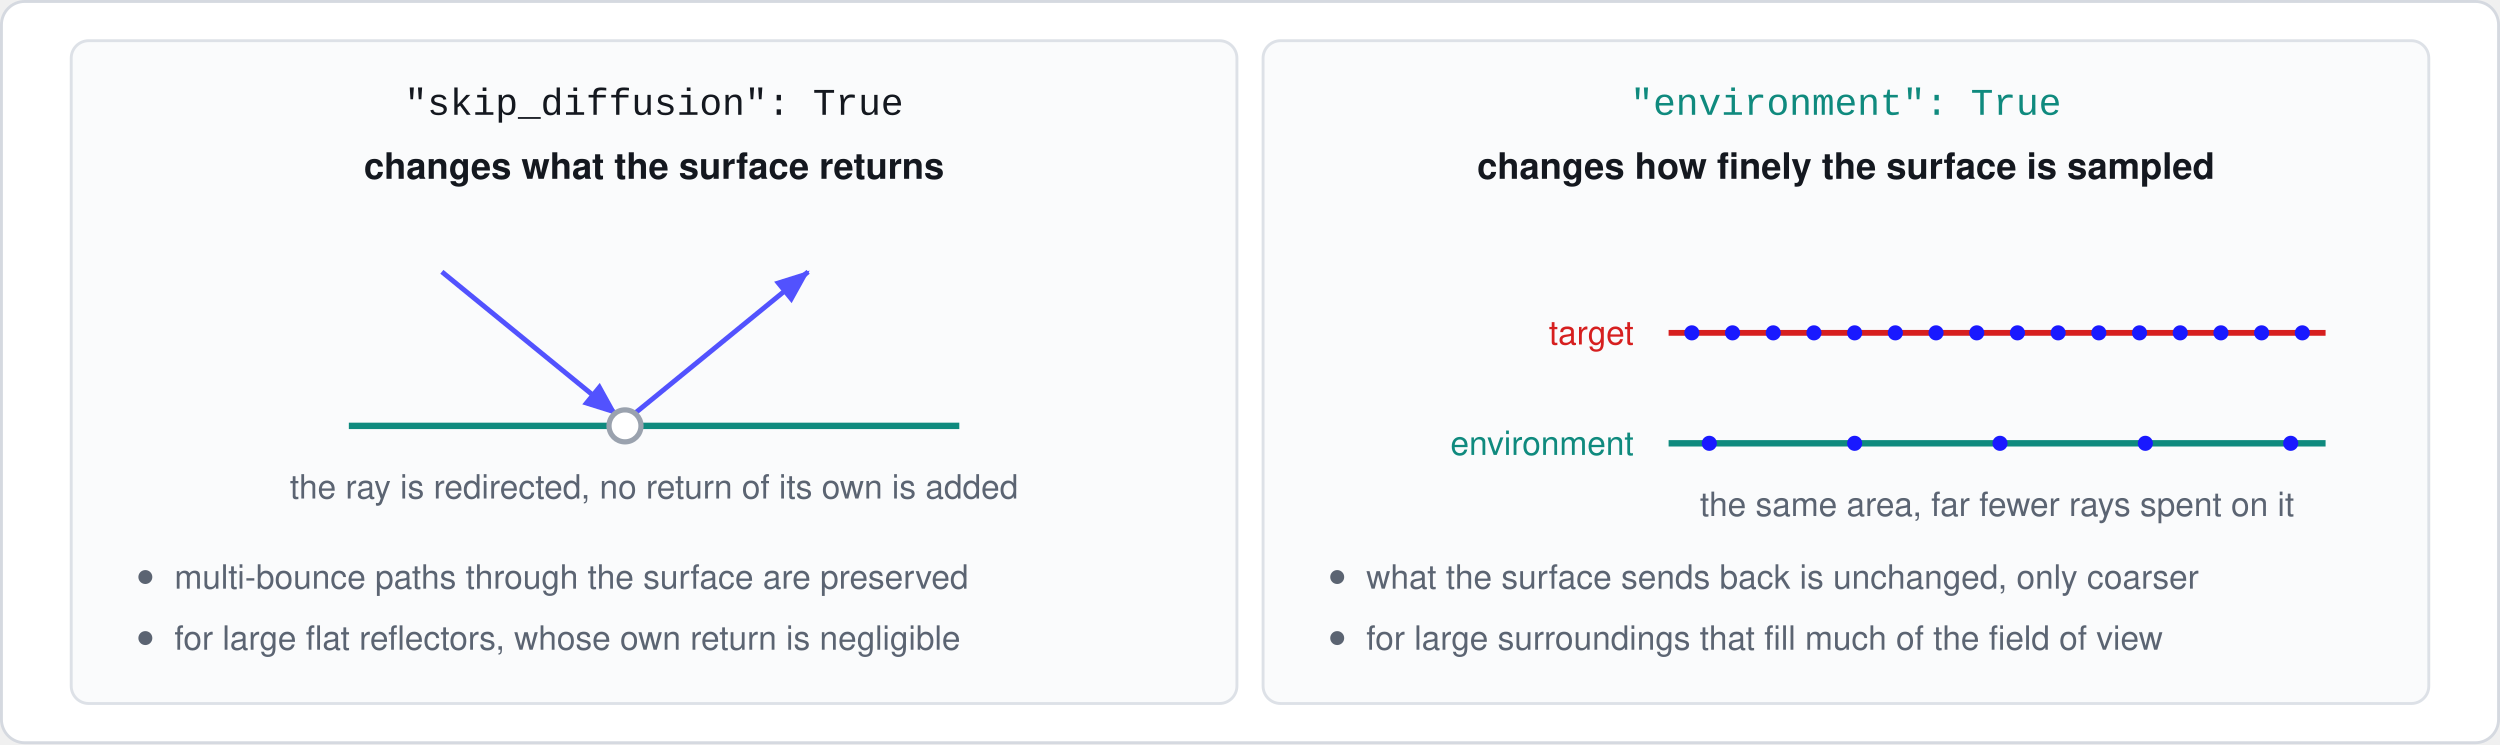
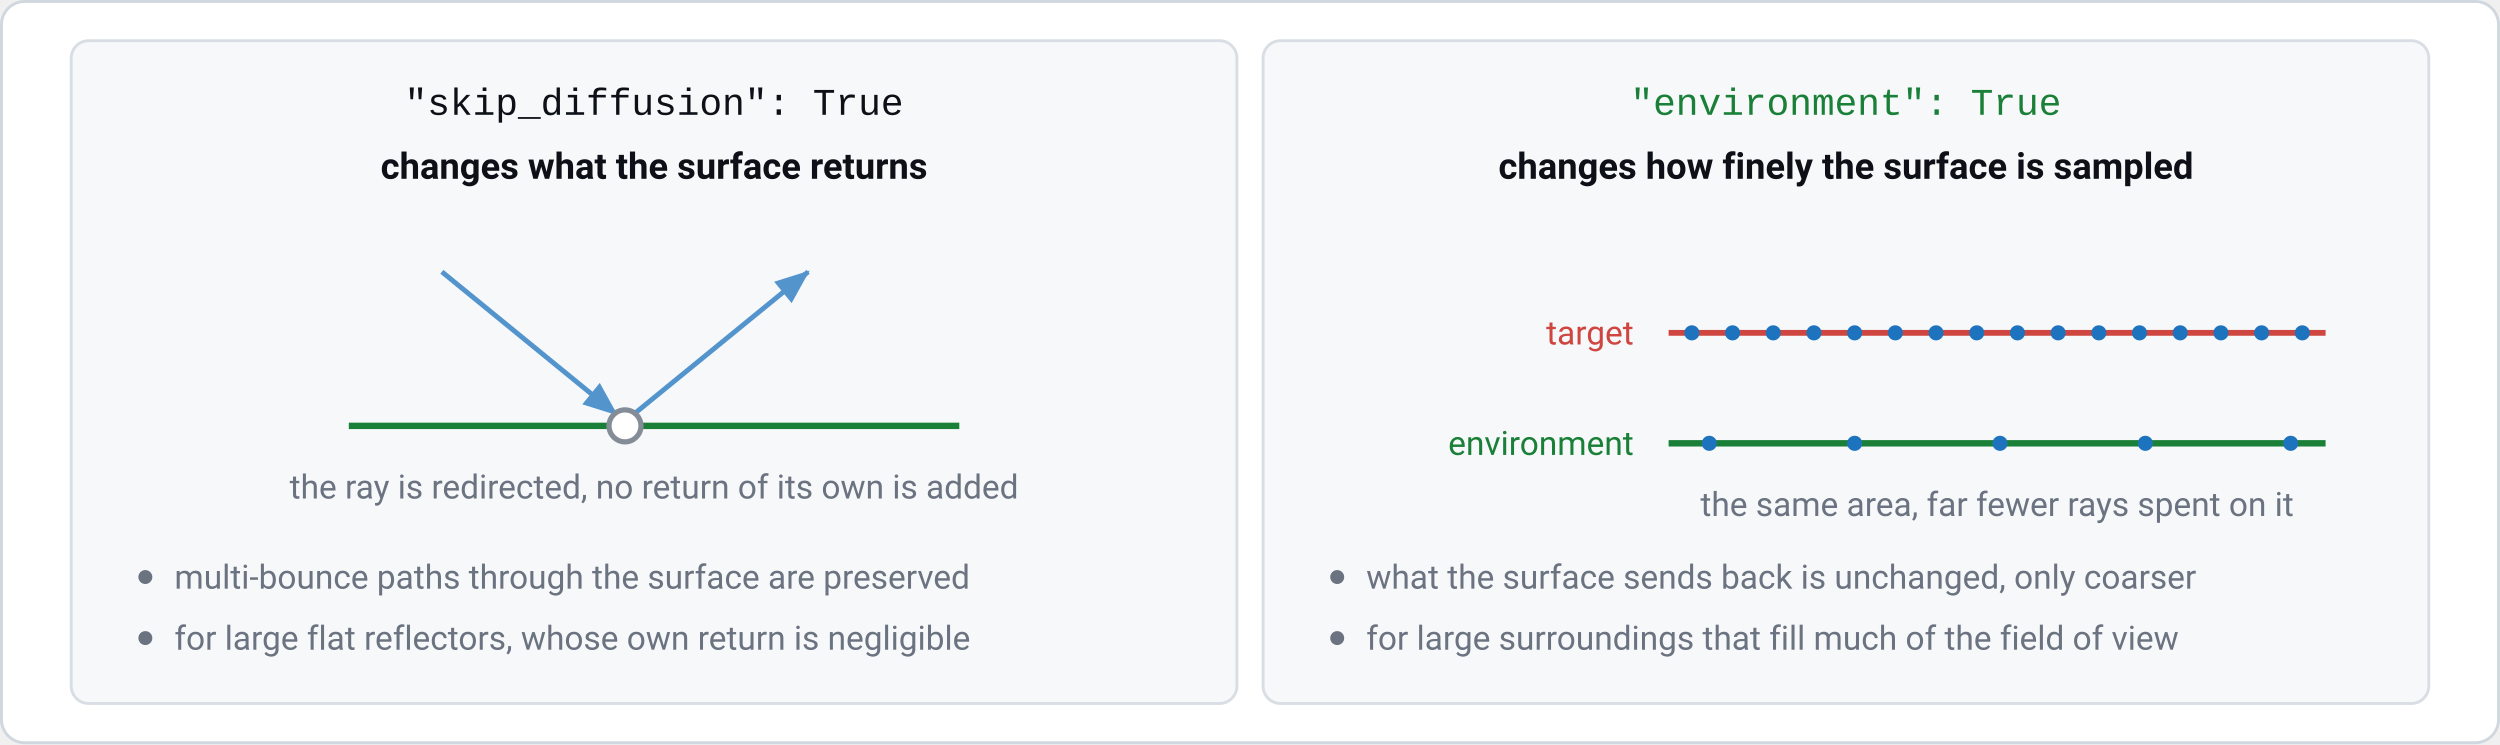
<svg xmlns="http://www.w3.org/2000/svg" viewBox="0 0 860 256" width="860" height="256" role="img" aria-label="How skip_diffusion and environment differ">
  <style>
-     .bg    { fill:#ffffff; stroke:#d5d9e0; stroke-width:1 }
-     .panel { fill:#fafbfc; stroke:#dde1e7; stroke-width:1 }
-     .ttl   { font:600 17px 'Segoe UI',Helvetica,Arial,sans-serif; fill:#14181f }
-     .sub   { font:13px 'Segoe UI',Helvetica,Arial,sans-serif; fill:#5b6472 }
-     .lbl   { font:11.5px 'Segoe UI',Helvetica,Arial,sans-serif; fill:#5b6472 }
-     .big   { font:600 12.5px 'Segoe UI',Helvetica,Arial,sans-serif; fill:#14181f }
-     .cap   { font:12px 'Segoe UI',Helvetica,Arial,sans-serif; fill:#5b6472 }
+     .bg    { fill:#ffffff; stroke:#d0d7de; stroke-width:1 }
+     .panel { fill:#f6f8fa; stroke:#d8dee4; stroke-width:1 }
+     .ttl   { font:600 17px 'IBM Plex Sans','Segoe UI',Roboto,Helvetica,Arial,sans-serif; fill:#0d1117 }
+     .sub   { font:13px 'IBM Plex Sans','Segoe UI',Roboto,Helvetica,Arial,sans-serif; fill:#6b7280 }
+     .lbl   { font:11.5px 'IBM Plex Sans','Segoe UI',Roboto,Helvetica,Arial,sans-serif; fill:#6b7280 }
+     .big   { font:600 12.5px 'IBM Plex Sans','Segoe UI',Roboto,Helvetica,Arial,sans-serif; fill:#0d1117 }
+     .cap   { font:12px 'IBM Plex Sans','Segoe UI',Roboto,Helvetica,Arial,sans-serif; fill:#6b7280 }
    .code  { font:13px 'IBM Plex Mono',Consolas,'Courier New',monospace }
-     .mono  { font:12.5px 'IBM Plex Mono',Consolas,'Courier New',monospace; fill:#14181f }
-     .env   { fill:#0f8a7e }
-     .ray   { fill:#1919ff }
-     .tgt   { fill:#d61f1f }
-     .ink   { fill:#14181f }
+     .mono  { font:12.5px 'IBM Plex Mono',Consolas,'Courier New',monospace; fill:#0d1117 }
+     .env   { fill:#1a7f37 }
+     .ray   { fill:#1e73be }
+     .tgt   { fill:#cf4640 }
+     .ink   { fill:#0d1117 }
  </style>
  <defs>
    <marker id="cArr" markerWidth="8" markerHeight="7" refX="6.6" refY="2.8" orient="auto">
-       <path d="M0,0 L7,2.8 L0,5.6 z" fill="#1919ff" />
+       <path d="M0,0 L7,2.8 L0,5.6 z" fill="#1e73be" />
    </marker>
  </defs>
  <rect class="bg" x="0.5" y="0.5" width="859" height="255" rx="8" />
  <g id="fig" transform="translate(0,-58.5)">
    <rect class="panel" x="24.5" y="72.5" width="401" height="228" rx="6" />
    <text class="code ink" x="225" y="98" text-anchor="middle">"skip_diffusion": True</text>
    <text class="big" x="225" y="120" text-anchor="middle">changes what the surface returns</text>
-     <line x1="120" y1="205" x2="330" y2="205" stroke="#0f8a7e" stroke-width="2.2" />
-     <line x1="152" y1="152" x2="212" y2="201" stroke="#1919ff" stroke-width="1.7" opacity="0.75" marker-end="url(#cArr)" />
-     <line x1="218" y1="201" x2="278" y2="152" stroke="#1919ff" stroke-width="1.7" opacity="0.75" marker-end="url(#cArr)" />
-     <circle cx="215" cy="205" r="5.5" fill="#ffffff" stroke="#9aa2ae" stroke-width="1.8" />
+     <line x1="120" y1="205" x2="330" y2="205" stroke="#1a7f37" stroke-width="2.2" />
+     <line x1="152" y1="152" x2="212" y2="201" stroke="#1e73be" stroke-width="1.7" opacity="0.75" marker-end="url(#cArr)" />
+     <line x1="218" y1="201" x2="278" y2="152" stroke="#1e73be" stroke-width="1.7" opacity="0.75" marker-end="url(#cArr)" />
+     <circle cx="215" cy="205" r="5.5" fill="#ffffff" stroke="#848d97" stroke-width="1.8" />
    <text class="lbl" x="225" y="230" text-anchor="middle">the ray is redirected, no return of its own is added</text>
-     <circle cx="50" cy="257" r="2.4" fill="#5b6472" />
+     <circle cx="50" cy="257" r="2.4" fill="#6b7280" />
    <text class="lbl" x="60" y="261">multi-bounce paths through the surface are preserved</text>
-     <circle cx="50" cy="278" r="2.4" fill="#5b6472" />
+     <circle cx="50" cy="278" r="2.4" fill="#6b7280" />
    <text class="lbl" x="60" y="282">for large flat reflectors, whose own return is negligible</text>
    <rect class="panel" x="434.5" y="72.5" width="401" height="228" rx="6" />
    <text class="code env" x="635" y="98" text-anchor="middle">"environment": True</text>
    <text class="big" x="635" y="120" text-anchor="middle">changes how finely the surface is sampled</text>
    <text class="lbl tgt" x="562" y="177" text-anchor="end">target</text>
-     <line x1="574" y1="173" x2="800" y2="173" stroke="#d61f1f" stroke-width="2" />
-     <g fill="#1919ff">
+     <line x1="574" y1="173" x2="800" y2="173" stroke="#cf4640" stroke-width="2" />
+     <g fill="#1e73be">
      <circle cx="582" cy="173" r="2.6" />
      <circle cx="596" cy="173" r="2.6" />
      <circle cx="610" cy="173" r="2.6" />
      <circle cx="624" cy="173" r="2.6" />
      <circle cx="638" cy="173" r="2.6" />
      <circle cx="652" cy="173" r="2.6" />
      <circle cx="666" cy="173" r="2.6" />
      <circle cx="680" cy="173" r="2.6" />
      <circle cx="694" cy="173" r="2.6" />
      <circle cx="708" cy="173" r="2.6" />
      <circle cx="722" cy="173" r="2.6" />
      <circle cx="736" cy="173" r="2.6" />
      <circle cx="750" cy="173" r="2.6" />
      <circle cx="764" cy="173" r="2.6" />
      <circle cx="778" cy="173" r="2.6" />
      <circle cx="792" cy="173" r="2.6" />
    </g>
    <text class="lbl env" x="562" y="215" text-anchor="end">environment</text>
-     <line x1="574" y1="211" x2="800" y2="211" stroke="#0f8a7e" stroke-width="2.2" />
-     <g fill="#1919ff">
+     <line x1="574" y1="211" x2="800" y2="211" stroke="#1a7f37" stroke-width="2.2" />
+     <g fill="#1e73be">
      <circle cx="588" cy="211" r="2.6" />
      <circle cx="638" cy="211" r="2.6" />
      <circle cx="688" cy="211" r="2.6" />
      <circle cx="738" cy="211" r="2.6" />
      <circle cx="788" cy="211" r="2.6" />
    </g>
    <text class="lbl" x="687" y="236" text-anchor="middle">the same area, far fewer rays spent on it</text>
-     <circle cx="460" cy="257" r="2.4" fill="#5b6472" />
+     <circle cx="460" cy="257" r="2.4" fill="#6b7280" />
    <text class="lbl" x="470" y="261">what the surface sends back is unchanged, only coarser</text>
-     <circle cx="460" cy="278" r="2.4" fill="#5b6472" />
+     <circle cx="460" cy="278" r="2.4" fill="#6b7280" />
    <text class="lbl" x="470" y="282">for large surroundings that fill much of the field of view</text>
  </g>
</svg>
